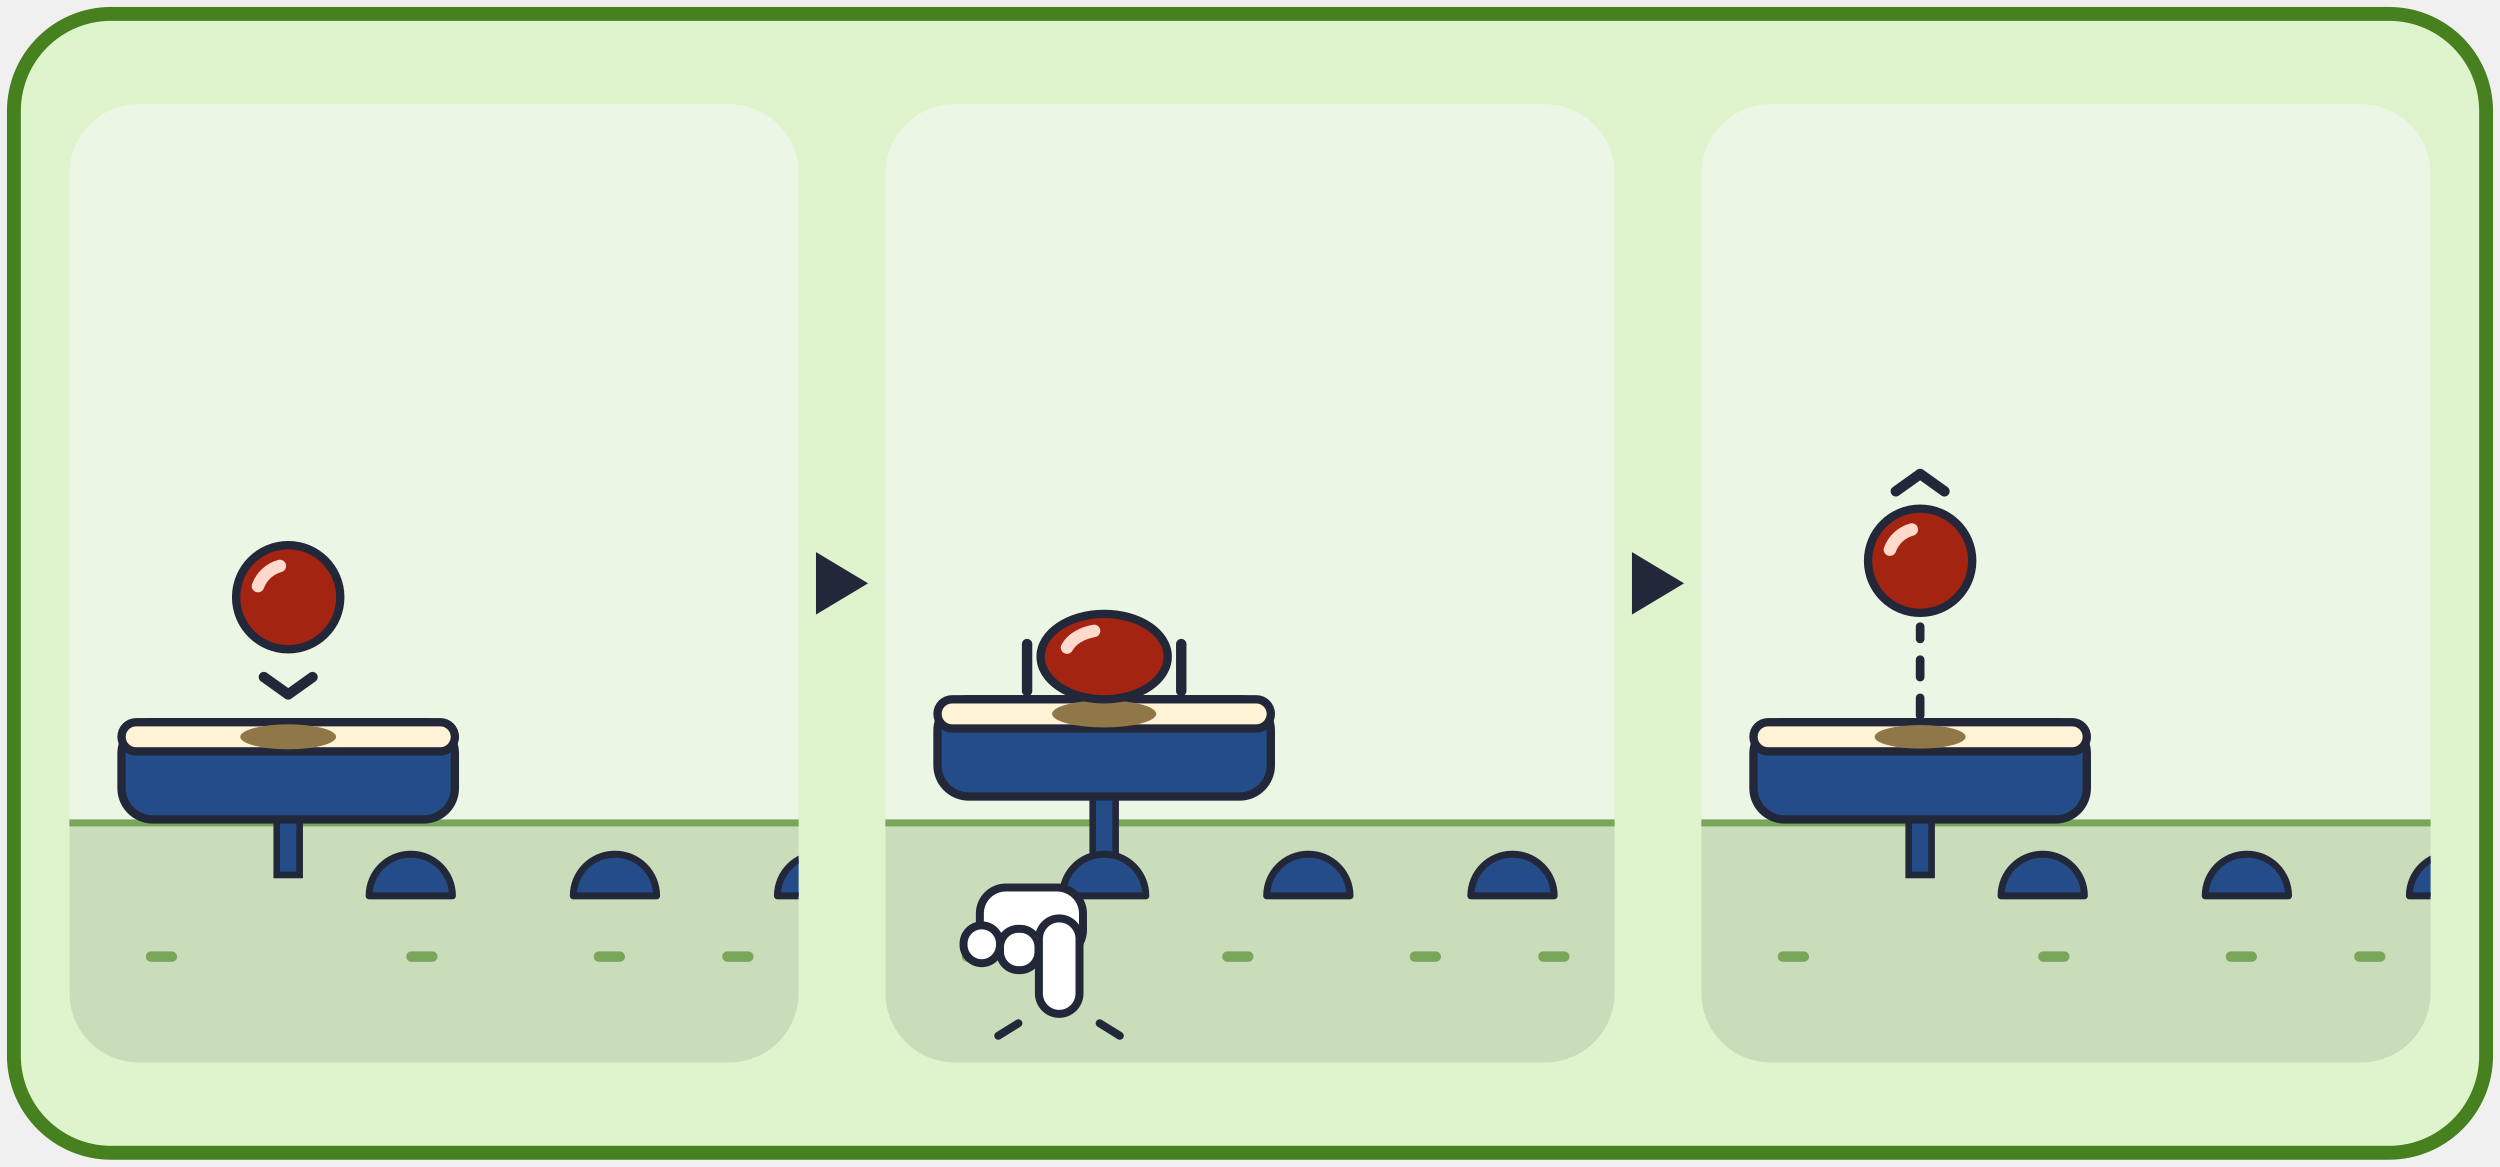
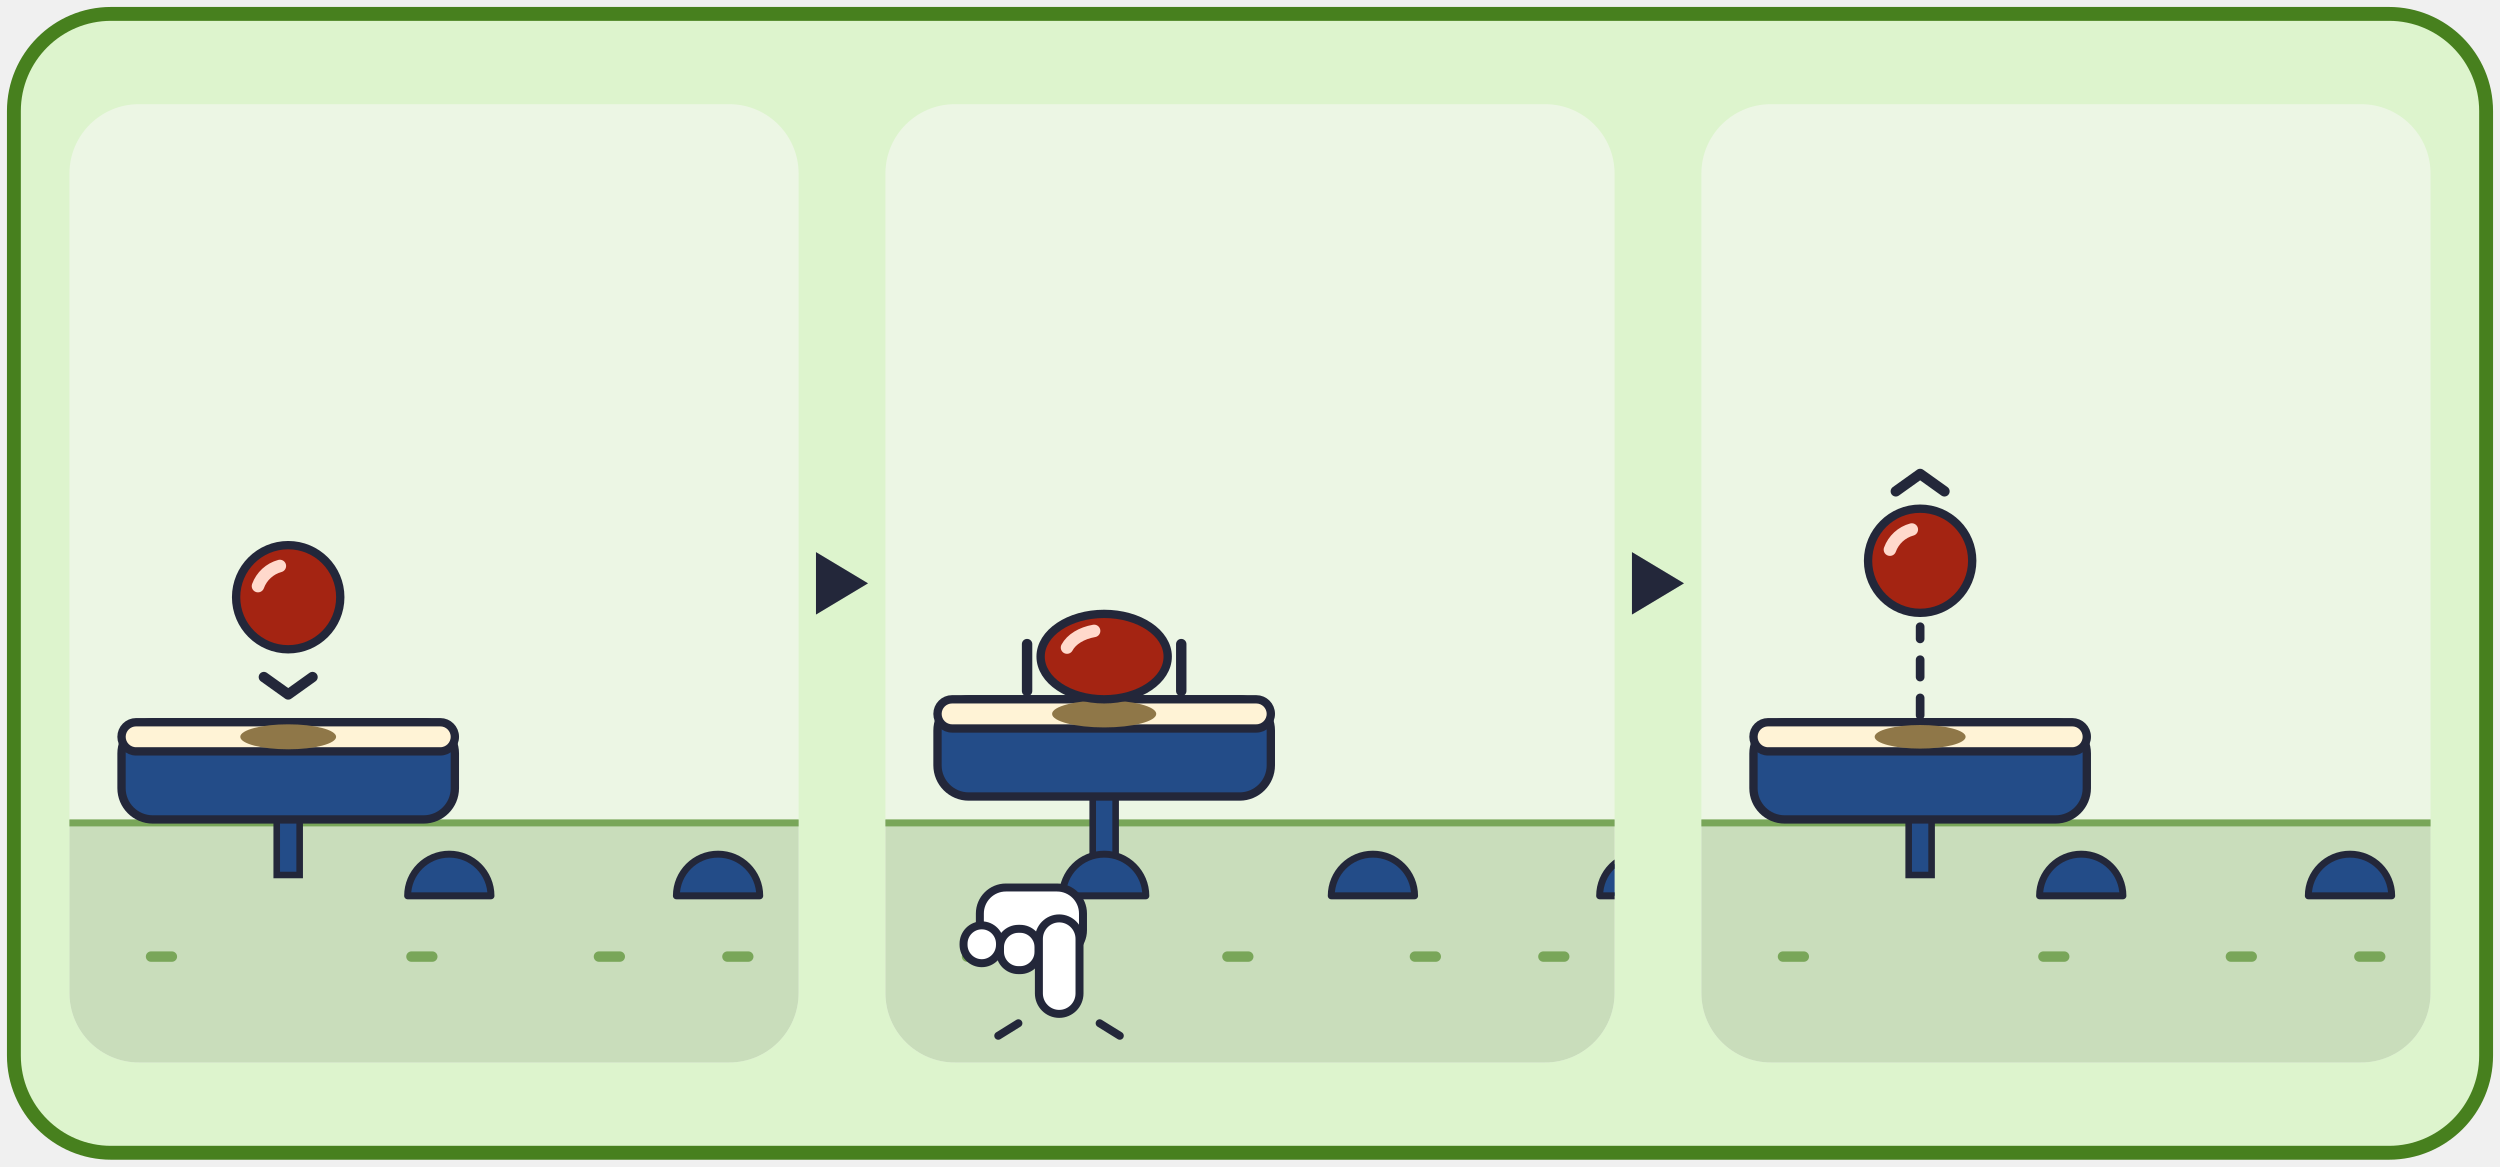
<svg xmlns="http://www.w3.org/2000/svg" viewBox="0 0 720 336" width="720" height="336">
  <rect x="4" y="4" width="712" height="328" rx="28" fill="#DDF4CD" stroke="#47801E" stroke-width="4" />
  <g transform="translate(20 30)">
    <clipPath id="card_bounce-p0">
      <rect x="0" y="0" width="210" height="276" rx="20" />
    </clipPath>
    <g clip-path="url(#card_bounce-p0)">
      <rect x="0" y="0" width="210" height="276" rx="20" fill="#ECF6E4" />
      <rect x="0" y="206" width="210" height="70" fill="#C9DDBB" />
      <rect x="0" y="206" width="210" height="2" fill="#79A659" />
      <rect x="22" y="244" width="9" height="3" rx="1.5" fill="#79A659" />
      <rect x="97" y="244" width="9" height="3" rx="1.5" fill="#79A659" />
      <rect x="151" y="244" width="9" height="3" rx="1.5" fill="#79A659" />
      <rect x="188" y="244" width="9" height="3" rx="1.5" fill="#79A659" />
      <rect x="59.7" y="204" width="6.6" height="18" fill="#234C88" stroke="#23273A" stroke-width="1.9" />
      <rect x="15" y="178" width="96" height="28" rx="9" fill="#234C88" stroke="#23273A" stroke-width="2.4" />
      <rect x="15" y="178" width="96" height="8.4" rx="4.2" fill="#FFF3D6" stroke="#23273A" stroke-width="2.4" />
-       <path d="M86.3 228 A12 12 0 0 1 110.3 228 Z" fill="#234C88" stroke="#23273A" stroke-width="2" stroke-linejoin="round" />
-       <path d="M145.1 228 A12 12 0 0 1 169.1 228 Z" fill="#234C88" stroke="#23273A" stroke-width="2" stroke-linejoin="round" />
-       <path d="M203.9 228 A12 12 0 0 1 227.9 228 Z" fill="#234C88" stroke="#23273A" stroke-width="2" stroke-linejoin="round" />
+       <path d="M97.4 228 A12 12 0 0 1 121.4 228 Z" fill="#234C88" stroke="#23273A" stroke-width="2" stroke-linejoin="round" />
+       <path d="M174.8 228 A12 12 0 0 1 198.8 228 Z" fill="#234C88" stroke="#23273A" stroke-width="2" stroke-linejoin="round" />
      <ellipse cx="63" cy="182.2" rx="13.8" ry="3.6" fill="#8F7748" />
      <ellipse cx="63" cy="142" rx="15" ry="15" fill="#A42412" stroke="#23273A" stroke-width="2.4" />
      <path d="M54.3 138.8 A9.3 9.3 0 0 1 60.6 133" fill="none" stroke="#FFD9CC" stroke-width="3.6" stroke-linecap="round" />
      <polyline points="56,165 63,170 70,165" fill="none" stroke="#23273A" stroke-width="3" stroke-linecap="round" stroke-linejoin="round" />
    </g>
  </g>
  <polygon points="235,159 250,168 235,177" fill="#23273A" />
  <g transform="translate(255 30)">
    <clipPath id="card_bounce-p1">
      <rect x="0" y="0" width="210" height="276" rx="20" />
    </clipPath>
    <g clip-path="url(#card_bounce-p1)">
      <rect x="0" y="0" width="210" height="276" rx="20" fill="#ECF6E4" />
      <rect x="0" y="206" width="210" height="70" fill="#C9DDBB" />
      <rect x="0" y="206" width="210" height="2" fill="#79A659" />
      <rect x="22" y="244" width="9" height="3" rx="1.5" fill="#79A659" />
      <rect x="97" y="244" width="9" height="3" rx="1.5" fill="#79A659" />
      <rect x="151" y="244" width="9" height="3" rx="1.5" fill="#79A659" />
      <rect x="188" y="244" width="9" height="3" rx="1.5" fill="#79A659" />
      <rect x="59.7" y="197.4" width="6.6" height="24.6" fill="#234C88" stroke="#23273A" stroke-width="1.9" />
      <rect x="15" y="171.4" width="96" height="28" rx="9" fill="#234C88" stroke="#23273A" stroke-width="2.4" />
      <rect x="15" y="171.4" width="96" height="8.4" rx="4.2" fill="#FFF3D6" stroke="#23273A" stroke-width="2.4" />
      <path d="M51 228 A12 12 0 0 1 75 228 Z" fill="#234C88" stroke="#23273A" stroke-width="2" stroke-linejoin="round" />
-       <path d="M109.8 228 A12 12 0 0 1 133.8 228 Z" fill="#234C88" stroke="#23273A" stroke-width="2" stroke-linejoin="round" />
-       <path d="M168.6 228 A12 12 0 0 1 192.6 228 Z" fill="#234C88" stroke="#23273A" stroke-width="2" stroke-linejoin="round" />
+       <path d="M128.4 228 A12 12 0 0 1 152.4 228 Z" fill="#234C88" stroke="#23273A" stroke-width="2" stroke-linejoin="round" />
+       <path d="M205.7 228 A12 12 0 0 1 229.7 228 Z" fill="#234C88" stroke="#23273A" stroke-width="2" stroke-linejoin="round" />
      <ellipse cx="63" cy="175.6" rx="15" ry="3.9" fill="#8F7748" />
      <ellipse cx="63" cy="159.1" rx="18.3" ry="12.3" fill="#A42412" stroke="#23273A" stroke-width="2.4" />
      <path d="M52.3 156.5 A11.3 7.6 0 0 1 60.1 151.7" fill="none" stroke="#FFD9CC" stroke-width="3.6" stroke-linecap="round" />
      <line x1="40.8" y1="155.5" x2="40.8" y2="169" stroke="#23273A" stroke-width="3" stroke-linecap="round" />
      <line x1="85.2" y1="155.5" x2="85.2" y2="169" stroke="#23273A" stroke-width="3" stroke-linecap="round" />
      <g stroke="#23273A" stroke-width="2.3" fill="#FFFFFF" stroke-linejoin="round" transform="translate(0 0) translate(100 0) scale(-1 1)">
        <rect x="43.1" y="225.6" width="29.7" height="19.8" rx="7.5" />
        <rect x="55.9" y="237.5" width="11.1" height="11.9" rx="5.3" />
        <rect x="67" y="236.5" width="10.5" height="10.9" rx="5.3" />
        <rect x="44.1" y="234.5" width="11.7" height="27.5" rx="5.9" />
      </g>
      <g stroke="#23273A" stroke-width="2.3" stroke-linecap="round">
        <line x1="38.3" y1="264.7" x2="32.5" y2="268.3" />
        <line x1="61.7" y1="264.7" x2="67.5" y2="268.3" />
      </g>
    </g>
  </g>
  <polygon points="470,159 485,168 470,177" fill="#23273A" />
  <g transform="translate(490 30)">
    <clipPath id="card_bounce-p2">
      <rect x="0" y="0" width="210" height="276" rx="20" />
    </clipPath>
    <g clip-path="url(#card_bounce-p2)">
      <rect x="0" y="0" width="210" height="276" rx="20" fill="#ECF6E4" />
      <rect x="0" y="206" width="210" height="70" fill="#C9DDBB" />
      <rect x="0" y="206" width="210" height="2" fill="#79A659" />
      <rect x="22" y="244" width="9" height="3" rx="1.5" fill="#79A659" />
      <rect x="97" y="244" width="9" height="3" rx="1.5" fill="#79A659" />
      <rect x="151" y="244" width="9" height="3" rx="1.5" fill="#79A659" />
      <rect x="188" y="244" width="9" height="3" rx="1.5" fill="#79A659" />
      <rect x="59.7" y="204" width="6.6" height="18" fill="#234C88" stroke="#23273A" stroke-width="1.9" />
      <rect x="15" y="178" width="96" height="28" rx="9" fill="#234C88" stroke="#23273A" stroke-width="2.4" />
      <rect x="15" y="178" width="96" height="8.4" rx="4.2" fill="#FFF3D6" stroke="#23273A" stroke-width="2.4" />
-       <path d="M86.3 228 A12 12 0 0 1 110.3 228 Z" fill="#234C88" stroke="#23273A" stroke-width="2" stroke-linejoin="round" />
-       <path d="M145.1 228 A12 12 0 0 1 169.1 228 Z" fill="#234C88" stroke="#23273A" stroke-width="2" stroke-linejoin="round" />
-       <path d="M203.9 228 A12 12 0 0 1 227.9 228 Z" fill="#234C88" stroke="#23273A" stroke-width="2" stroke-linejoin="round" />
+       <path d="M97.4 228 A12 12 0 0 1 121.4 228 Z" fill="#234C88" stroke="#23273A" stroke-width="2" stroke-linejoin="round" />
+       <path d="M174.8 228 A12 12 0 0 1 198.8 228 Z" fill="#234C88" stroke="#23273A" stroke-width="2" stroke-linejoin="round" />
      <ellipse cx="63" cy="182.2" rx="13.1" ry="3.4" fill="#8F7748" />
      <line x1="63" y1="176" x2="63" y2="150.5" stroke="#23273A" stroke-width="2.5" stroke-dasharray="5 6" stroke-linecap="round" />
      <ellipse cx="63" cy="131.5" rx="15" ry="15" fill="#A42412" stroke="#23273A" stroke-width="2.4" />
      <path d="M54.3 128.3 A9.3 9.3 0 0 1 60.6 122.5" fill="none" stroke="#FFD9CC" stroke-width="3.6" stroke-linecap="round" />
      <polyline points="56,111.5 63,106.5 70,111.5" fill="none" stroke="#23273A" stroke-width="3" stroke-linecap="round" stroke-linejoin="round" />
    </g>
  </g>
</svg>
